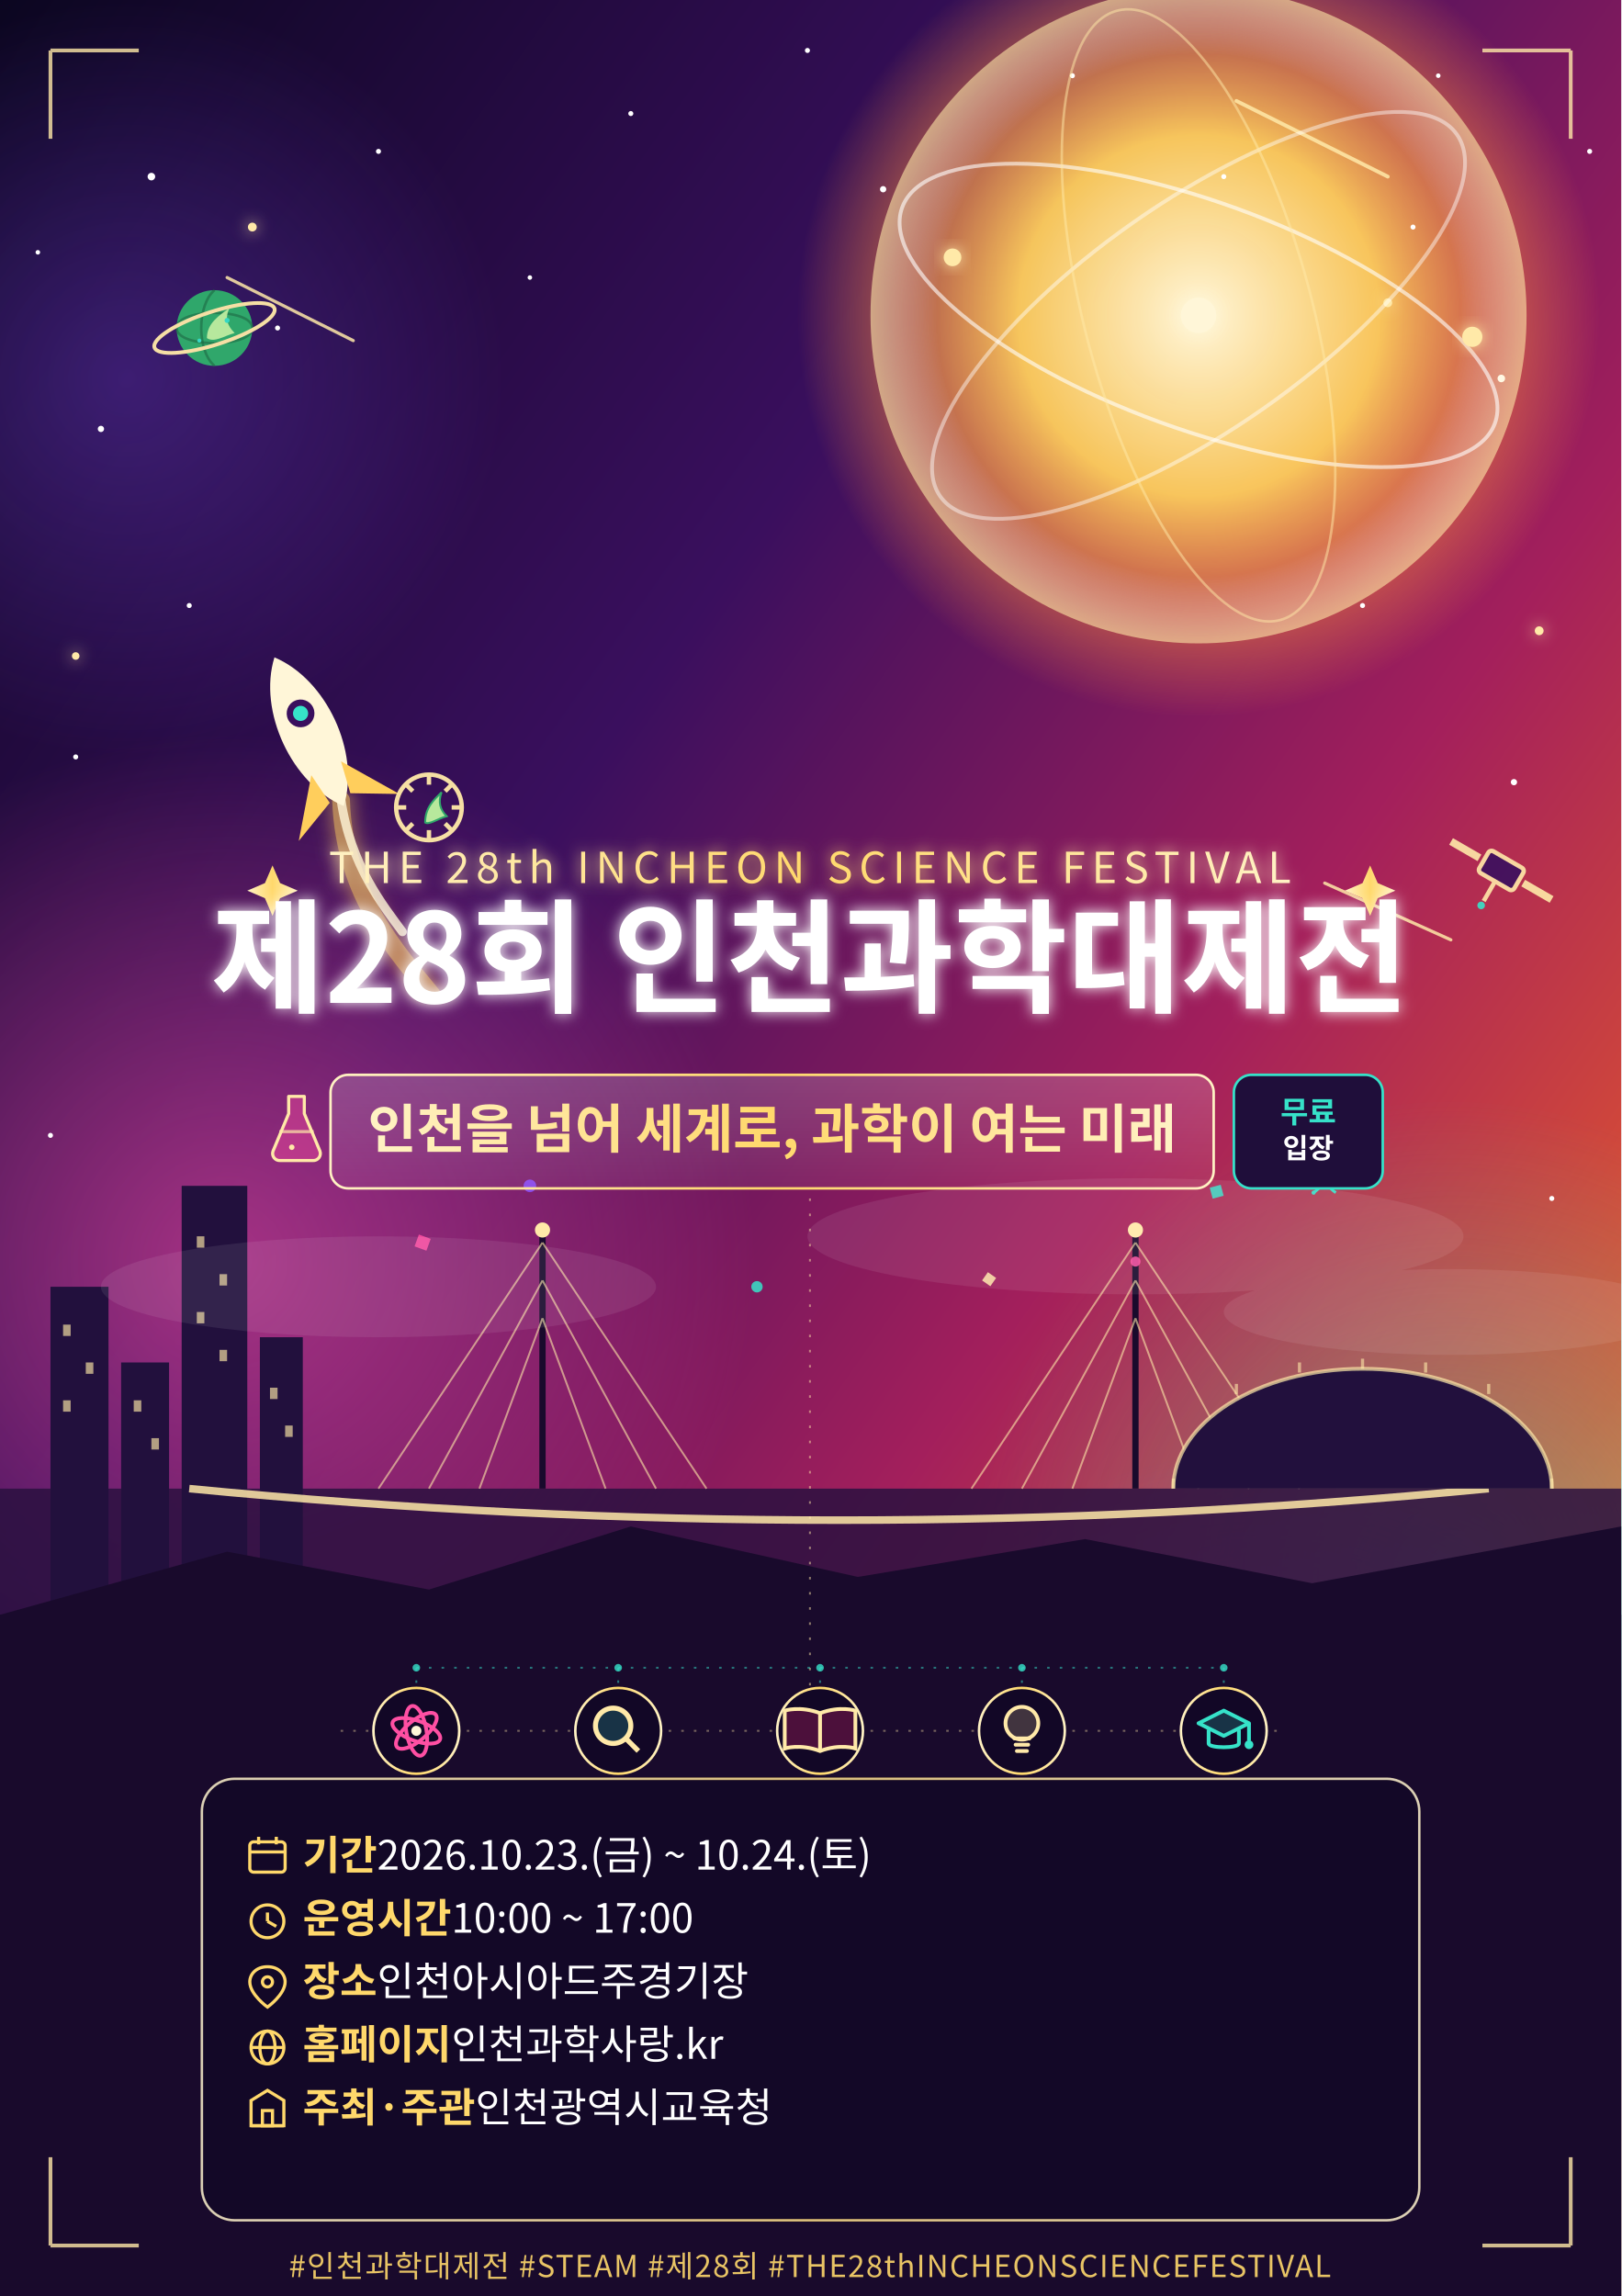
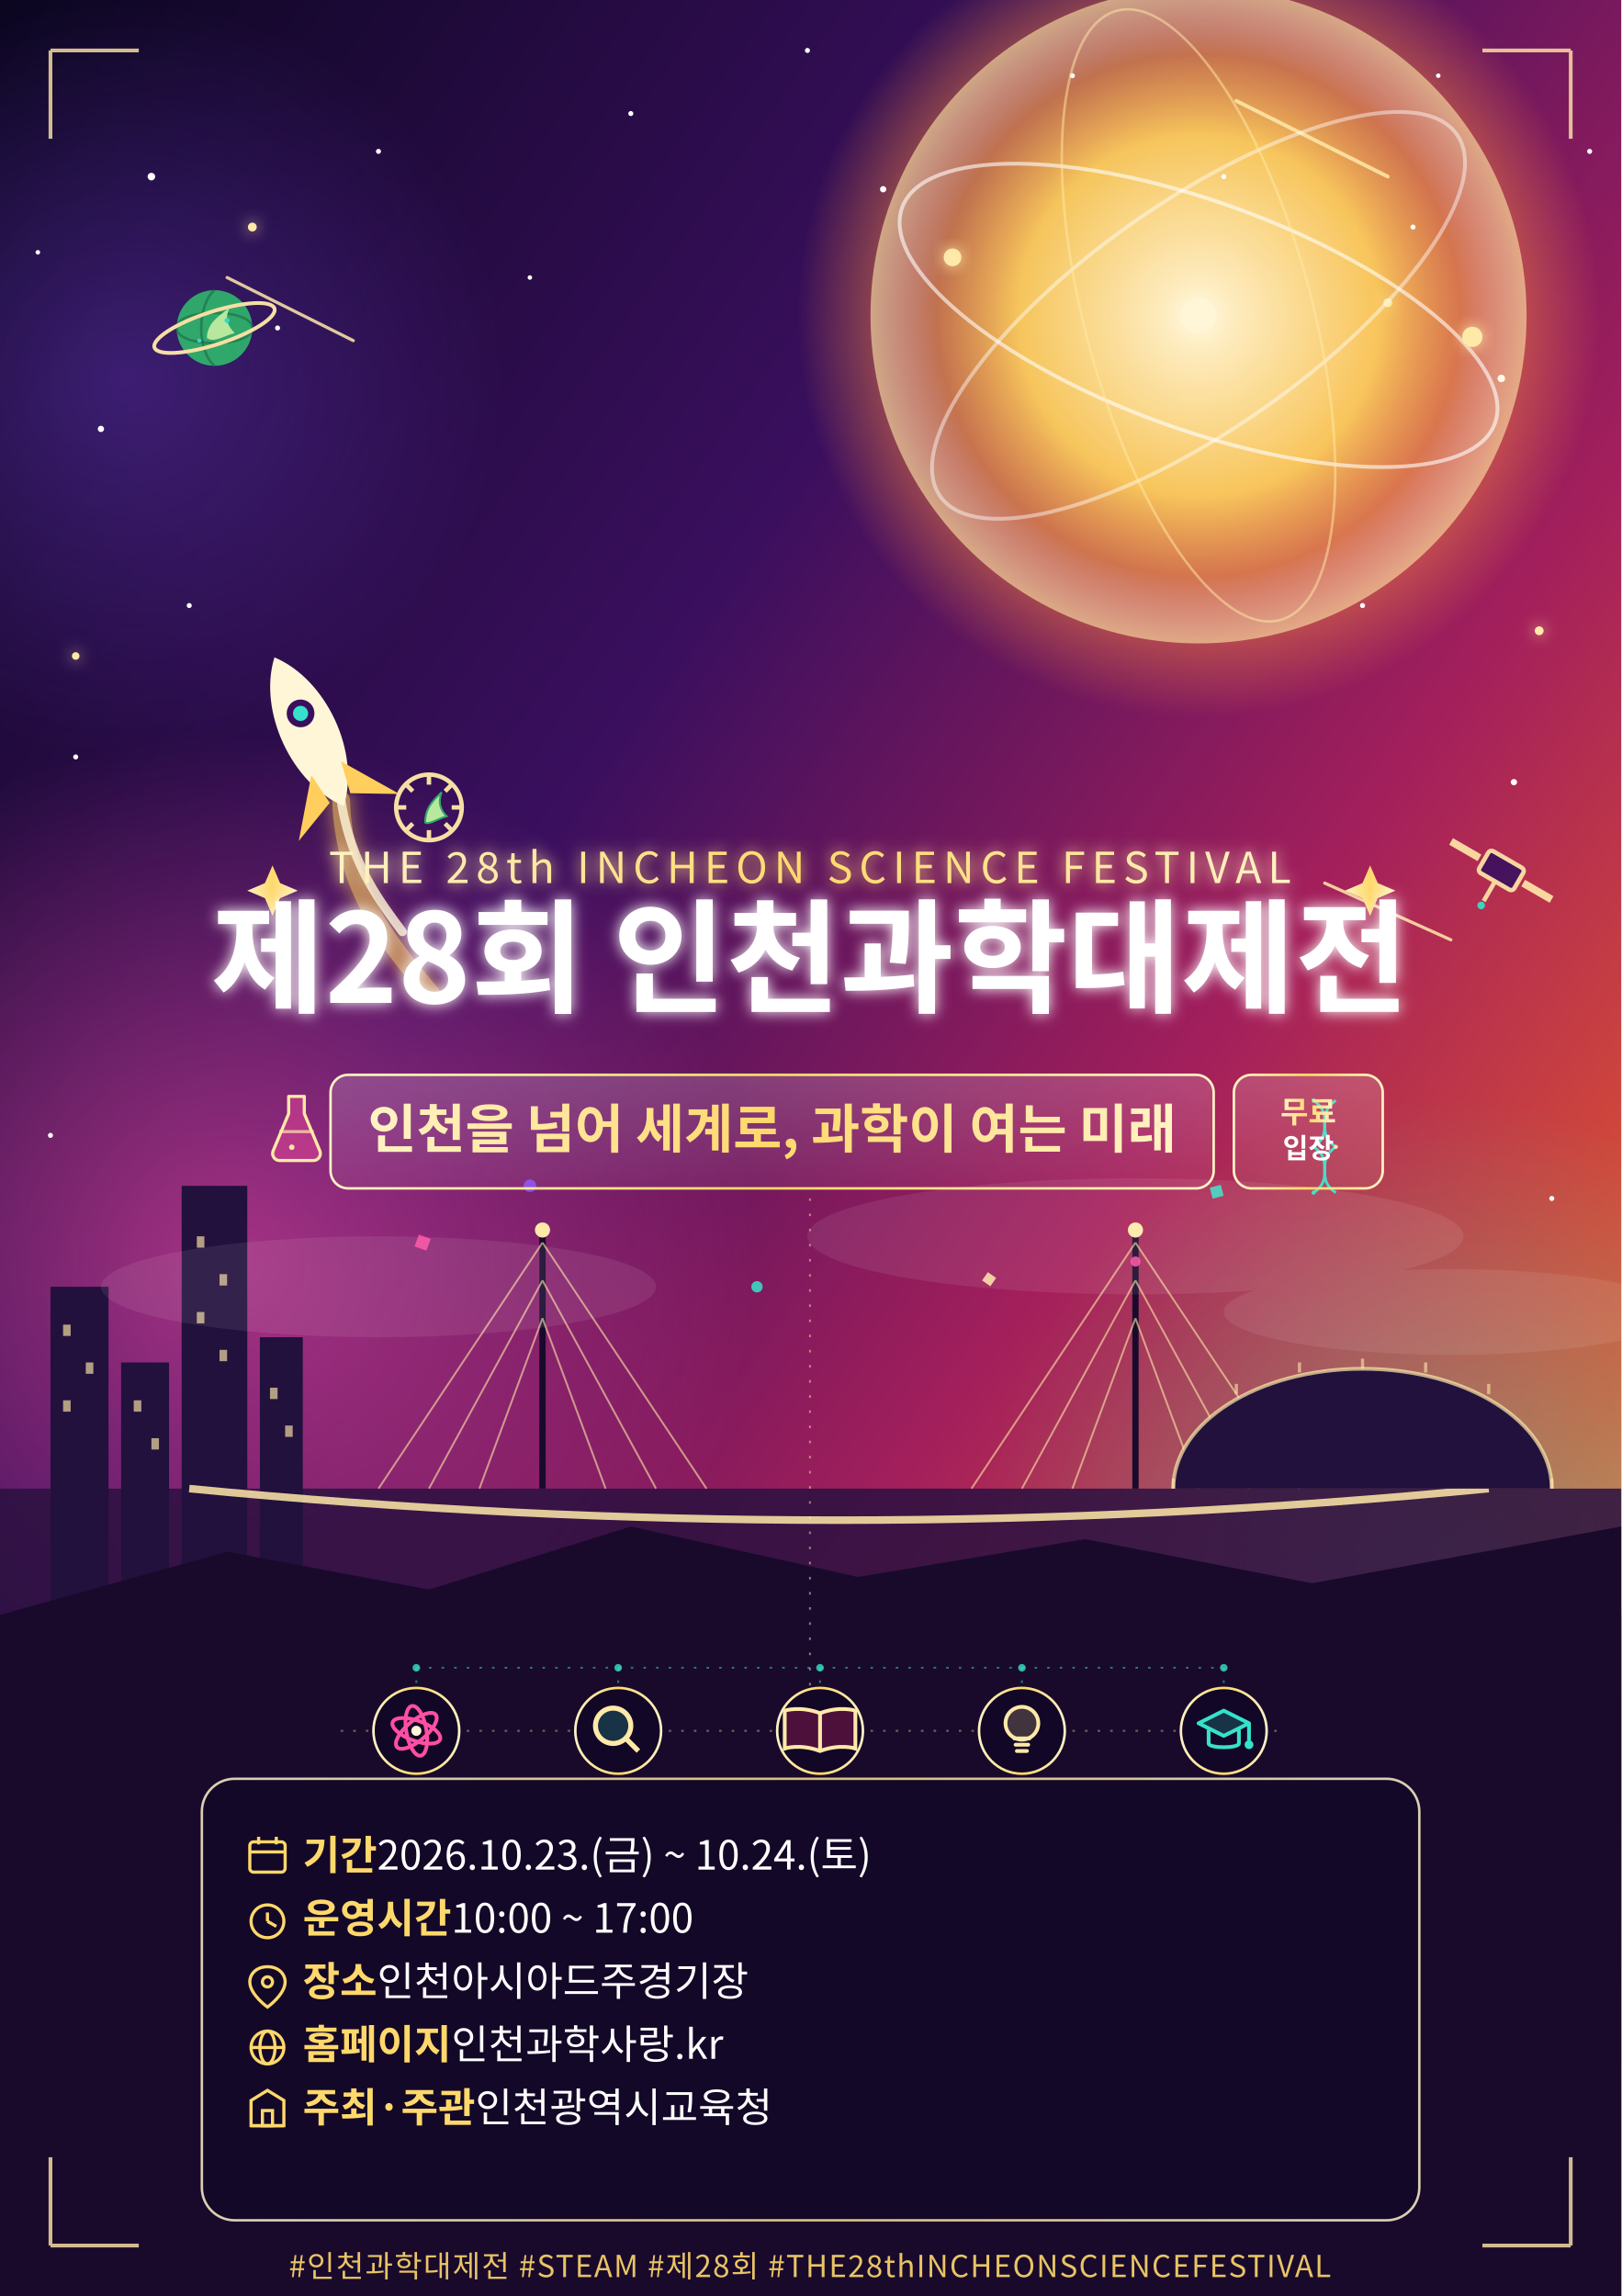
<svg xmlns="http://www.w3.org/2000/svg" width="257mm" height="364mm" viewBox="0 0 1285 1820" font-family="Noto Sans CJK KR, sans-serif">
  <defs>
    <linearGradient id="bg" x1="0%" y1="0%" x2="100%" y2="100%">
      <stop offset="0%" stop-color="#0b0620" />
      <stop offset="35%" stop-color="#3a0f5e" />
      <stop offset="60%" stop-color="#a31f5c" />
      <stop offset="80%" stop-color="#e0552f" />
      <stop offset="100%" stop-color="#ffc24b" />
    </linearGradient>
    <radialGradient id="sun" cx="50%" cy="50%" r="50%">
      <stop offset="0%" stop-color="#fff6d8" />
      <stop offset="45%" stop-color="#ffce5c" stop-opacity="0.95" />
      <stop offset="75%" stop-color="#ff8a3d" stop-opacity="0.55" />
      <stop offset="100%" stop-color="#ff8a3d" stop-opacity="0" />
    </radialGradient>
    <radialGradient id="nebulaPink" cx="50%" cy="50%" r="50%">
      <stop offset="0%" stop-color="#ff4fa3" stop-opacity="0.55" />
      <stop offset="100%" stop-color="#ff4fa3" stop-opacity="0" />
    </radialGradient>
    <radialGradient id="nebulaTeal" cx="50%" cy="50%" r="50%">
      <stop offset="0%" stop-color="#36e2c9" stop-opacity="0.4" />
      <stop offset="100%" stop-color="#36e2c9" stop-opacity="0" />
    </radialGradient>
    <radialGradient id="nebulaPurple" cx="50%" cy="50%" r="50%">
      <stop offset="0%" stop-color="#8a4dff" stop-opacity="0.5" />
      <stop offset="100%" stop-color="#8a4dff" stop-opacity="0" />
    </radialGradient>
    <linearGradient id="panel" x1="0%" y1="0%" x2="0%" y2="100%">
      <stop offset="0%" stop-color="#ffffff" stop-opacity="0.18" />
      <stop offset="100%" stop-color="#ffffff" stop-opacity="0.05" />
    </linearGradient>
    <linearGradient id="goldText" x1="0%" y1="0%" x2="100%" y2="0%">
      <stop offset="0%" stop-color="#fff2c4" />
      <stop offset="50%" stop-color="#ffd86b" />
      <stop offset="100%" stop-color="#fff2c4" />
    </linearGradient>
    <radialGradient id="ringGlow" cx="50%" cy="50%" r="50%">
      <stop offset="80%" stop-color="#ffffff" stop-opacity="0" />
      <stop offset="100%" stop-color="#ffe9a8" stop-opacity="0.6" />
    </radialGradient>
    <filter id="glow" x="-50%" y="-50%" width="200%" height="200%">
      <feGaussianBlur stdDeviation="6" result="b" />
      <feMerge>
        <feMergeNode in="b" />
        <feMergeNode in="SourceGraphic" />
      </feMerge>
    </filter>
  </defs>
  <rect x="0" y="0" width="1285" height="1820" fill="url(#bg)" />
  <circle cx="180" cy="1000" r="420" fill="url(#nebulaPink)" />
  <circle cx="1150" cy="1250" r="380" fill="url(#nebulaTeal)" />
  <circle cx="1000" cy="1500" r="350" fill="url(#nebulaPurple)" />
  <circle cx="100" cy="300" r="300" fill="url(#nebulaPurple)" opacity="0.6" />
  <circle cx="950" cy="250" r="320" fill="url(#sun)" />
  <g fill="#ffffff">
    <circle cx="120" cy="140" r="3" />
    <circle cx="220" cy="260" r="2" />
    <circle cx="80" cy="340" r="2.5" />
    <circle cx="300" cy="120" r="2" />
    <circle cx="1120" cy="180" r="2" />
    <circle cx="1190" cy="300" r="3" />
    <circle cx="60" cy="600" r="2" />
    <circle cx="1200" cy="620" r="2.5" />
    <circle cx="40" cy="900" r="2" />
    <circle cx="1230" cy="950" r="2" />
    <circle cx="500" cy="90" r="2" />
    <circle cx="700" cy="150" r="2.5" />
    <circle cx="850" cy="60" r="2" />
    <circle cx="150" cy="480" r="2" />
    <circle cx="1080" cy="480" r="2" />
    <circle cx="970" cy="140" r="2" />
    <circle cx="420" cy="220" r="1.8" />
    <circle cx="1260" cy="120" r="2" />
    <circle cx="30" cy="200" r="1.8" />
    <circle cx="640" cy="40" r="2" />
    <circle cx="1140" cy="60" r="1.8" />
  </g>
  <g fill="#ffe9a8" filter="url(#glow)">
    <circle cx="200" cy="180" r="3.5" />
    <circle cx="1100" cy="240" r="3.5" />
    <circle cx="60" cy="520" r="3" />
    <circle cx="1220" cy="500" r="3.5" />
  </g>
  <g stroke="#ffe9a8" stroke-linecap="round" opacity="0.85">
    <line x1="980" y1="80" x2="1100" y2="140" stroke-width="3" />
    <line x1="180" y1="220" x2="280" y2="270" stroke-width="2.5" />
    <line x1="1050" y1="700" x2="1150" y2="745" stroke-width="2.5" />
  </g>
  <path d="M0 1180 L1285 1180 L1285 1820 L0 1820 Z" fill="#2a1140" opacity="0.85" />
  <path d="M0 1280 L1285 1280 L1285 1820 L0 1820 Z" fill="#190a2c" />
  <g fill="#22103d">
    <rect x="40" y="1020" width="46" height="260" />
    <rect x="96" y="1080" width="38" height="200" />
    <rect x="144" y="940" width="52" height="340" />
    <rect x="206" y="1060" width="34" height="220" />
  </g>
  <g fill="#ffe9a8" opacity="0.65">
    <rect x="50" y="1050" width="6" height="9" />
    <rect x="68" y="1080" width="6" height="9" />
    <rect x="50" y="1110" width="6" height="9" />
    <rect x="106" y="1110" width="6" height="9" />
    <rect x="120" y="1140" width="6" height="9" />
    <rect x="156" y="980" width="6" height="9" />
    <rect x="174" y="1010" width="6" height="9" />
    <rect x="156" y="1040" width="6" height="9" />
    <rect x="174" y="1070" width="6" height="9" />
    <rect x="214" y="1100" width="6" height="9" />
    <rect x="226" y="1130" width="6" height="9" />
  </g>
  <g stroke="#190a2c" stroke-width="5">
    <line x1="430" y1="1180" x2="430" y2="980" />
    <line x1="900" y1="1180" x2="900" y2="980" />
  </g>
  <circle cx="430" cy="975" r="6" fill="#ffe9a8" />
  <circle cx="900" cy="975" r="6" fill="#ffe9a8" />
  <g stroke="#ffe9a8" stroke-width="1.5" opacity="0.6">
    <line x1="430" y1="985" x2="300" y2="1180" />
    <line x1="430" y1="1015" x2="340" y2="1180" />
    <line x1="430" y1="1045" x2="380" y2="1180" />
    <line x1="430" y1="985" x2="560" y2="1180" />
    <line x1="430" y1="1015" x2="520" y2="1180" />
    <line x1="430" y1="1045" x2="480" y2="1180" />
    <line x1="900" y1="985" x2="770" y2="1180" />
    <line x1="900" y1="1015" x2="810" y2="1180" />
    <line x1="900" y1="1045" x2="850" y2="1180" />
    <line x1="900" y1="985" x2="1030" y2="1180" />
    <line x1="900" y1="1015" x2="990" y2="1180" />
    <line x1="900" y1="1045" x2="950" y2="1180" />
  </g>
  <path d="M150 1180 Q665 1230 1180 1180" stroke="#ffe9a8" stroke-width="6" fill="none" opacity="0.85" />
  <g transform="translate(1080,1180)">
    <path d="M-150 0 A150 95 0 0 1 150 0 Z" fill="#22103d" />
    <path d="M-150 0 A150 95 0 0 1 150 0" fill="none" stroke="#ffe9a8" stroke-width="3" opacity="0.7" />
    <path d="M-150 0 L-150 -8 M-100 -75 L-100 -83 M-50 -92 L-50 -100 M0 -95 L0 -103 M50 -92 L50 -100 M100 -75 L100 -83 M150 0 L150 -8" stroke="#ffe9a8" stroke-width="2.5" opacity="0.6" />
  </g>
  <path d="M0 1280 L180 1230 L340 1260 L500 1210 L680 1250 L860 1220 L1040 1255 L1285 1210 L1285 1820 L0 1820 Z" fill="#190a2c" />
  <g transform="translate(950,250)">
    <circle r="260" fill="url(#ringGlow)" />
    <ellipse rx="250" ry="90" fill="none" stroke="#ffffff" stroke-width="3" opacity="0.6" transform="rotate(20)" />
    <ellipse rx="250" ry="90" fill="none" stroke="#ffffff" stroke-width="3" opacity="0.45" transform="rotate(-35)" />
    <ellipse rx="250" ry="90" fill="none" stroke="#ffe9a8" stroke-width="2" opacity="0.5" transform="rotate(75)" />
    <circle r="14" fill="#fff6d8" filter="url(#glow)" />
    <circle cx="217" cy="17" r="8" fill="#ffe9a8" filter="url(#glow)" />
    <circle cx="-195" cy="-46" r="7" fill="#ffe9a8" filter="url(#glow)" />
  </g>
  <g transform="translate(245,580) rotate(-25)">
    <path d="M0 60 C-30 130 -10 190 0 230" stroke="#ffce5c" stroke-width="14" fill="none" opacity="0.6" stroke-linecap="round" filter="url(#glow)" />
    <path d="M0 60 C-15 110 -5 150 0 175" stroke="#fff6d8" stroke-width="7" fill="none" opacity="0.8" stroke-linecap="round" />
    <path d="M0 -65 C30 -32 30 32 0 65 C-30 32 -30 -32 0 -65 Z" fill="#fff6d8" />
    <path d="M-13 32 L-44 75 L-9 58 Z" fill="#ffce5c" />
    <path d="M13 32 L44 75 L9 58 Z" fill="#ffce5c" />
    <circle cx="0" cy="-16" r="11" fill="#3a0f5e" />
    <circle cx="0" cy="-16" r="6" fill="#36e2c9" />
  </g>
  <g transform="translate(1190,690) rotate(30)" stroke="#ffe9a8" stroke-width="3.5" fill="none" opacity="0.9">
    <rect x="-16" y="-10" width="32" height="20" rx="3" fill="#3a0f5e" />
    <rect x="-46" y="-3" width="26" height="6" fill="#ffe9a8" stroke="none" />
    <rect x="20" y="-3" width="26" height="6" fill="#ffe9a8" stroke="none" />
    <line x1="0" y1="10" x2="0" y2="28" />
    <circle cx="0" cy="32" r="3" fill="#36e2c9" stroke="none" />
  </g>
  <g transform="translate(170,260)" opacity="0.95">
    <circle r="30" fill="#2fae6b" />
    <path d="M-30 0 C-30 -16 30 -16 30 0 C30 16 -30 16 -30 0 Z" fill="none" stroke="#1d6b41" stroke-width="2" opacity="0.6" />
    <path d="M0 -30 C-14 -18 -14 18 0 30" fill="none" stroke="#1d6b41" stroke-width="2" opacity="0.6" />
    <path d="M-6 8 C-6 -4 4 -10 12 -16 C8 -8 10 -2 16 4 C8 6 0 12 -6 8 Z" fill="#bdf2a0" />
    <circle cx="10" cy="-6" r="2" fill="#36e2c9" />
    <circle cx="-12" cy="10" r="1.6" fill="#36e2c9" />
    <ellipse rx="50" ry="13" fill="none" stroke="#ffe9a8" stroke-width="3" transform="rotate(-18)" />
  </g>
  <g transform="translate(340,640)" opacity="0.95">
    <g fill="none" stroke="#ffe9a8" stroke-width="3.5">
      <circle r="26" />
      <path d="M0 -26 v8 M0 18 v8 M-26 0 h8 M18 0 h8 M-18.4 -18.4 l5.6 5.6 M12.8 12.8 l5.6 5.6 M-18.4 18.4 l5.6 -5.6 M12.8 -12.8 l5.6 -5.6" />
    </g>
    <path d="M-3 12 C-3 0 4 -6 10 -12 C7 -4 9 2 14 7 C7 9 0 14 -3 12 Z" fill="#bdf2a0" stroke="#2fae6b" stroke-width="1.5" />
  </g>
  <g transform="translate(235,897) scale(0.62)" stroke="#ffe9a8" stroke-width="4" stroke-linejoin="round">
    <path d="M-10 -45 h20 v22 l20 48 a9 9 0 0 1 -9 12 h-42 a9 9 0 0 1 -9 -12 l20 -48 Z" fill="#ff4fa3" fill-opacity="0.4" />
    <path d="M-22 0 h44" opacity="0.7" />
    <circle cx="-6" cy="20" r="3.5" fill="#ffe9a8" stroke="none" />
  </g>
  <g transform="translate(1050,897) scale(0.55)" stroke="#36e2c9" stroke-width="4" fill="none" opacity="0.95">
    <path d="M-16 -45 C16 -22 -16 0 16 22 C-16 44 16 66 -16 88" />
    <path d="M16 -45 C-16 -22 16 0 -16 22 C16 44 -16 66 16 88" />
    <circle cx="-16" cy="-45" r="3" fill="#36e2c9" stroke="none" />
    <circle cx="16" cy="22" r="3" fill="#ffe9a8" stroke="none" />
    <circle cx="-16" cy="88" r="3" fill="#36e2c9" stroke="none" />
  </g>
  <line x1="642" y1="950" x2="642" y2="1372" stroke="#ffe9a8" stroke-width="1.5" stroke-dasharray="2 10" opacity="0.5" />
  <g transform="translate(0,1372)">
    <path d="M330 -50 L490 -50 L650 -50 L810 -50 L970 -50 M330 -50 L330 0 M490 -50 L490 0 M650 -50 L650 0 M810 -50 L810 0 M970 -50 L970 0" stroke="#36e2c9" stroke-width="1.5" stroke-dasharray="2 8" opacity="0.5" fill="none" />
    <circle cx="330" cy="-50" r="3" fill="#36e2c9" opacity="0.8" />
    <circle cx="490" cy="-50" r="3" fill="#36e2c9" opacity="0.8" />
    <circle cx="650" cy="-50" r="3" fill="#36e2c9" opacity="0.8" />
    <circle cx="810" cy="-50" r="3" fill="#36e2c9" opacity="0.8" />
    <circle cx="970" cy="-50" r="3" fill="#36e2c9" opacity="0.8" />
    <line x1="270" y1="0" x2="1015" y2="0" stroke="#ffe9a8" stroke-width="1.5" stroke-dasharray="2 8" opacity="0.4" />
    <g transform="translate(330,0)">
      <circle r="34" fill="#120726" stroke="url(#goldText)" stroke-width="2" />
      <g stroke="#ff4fa3" stroke-width="3" fill="none">
        <ellipse rx="20" ry="8" transform="rotate(20)" />
        <ellipse rx="20" ry="8" transform="rotate(-40)" />
        <ellipse rx="20" ry="8" transform="rotate(80)" />
        <circle r="4" fill="#fff6d8" stroke="none" />
      </g>
    </g>
    <g transform="translate(490,0)">
      <circle r="34" fill="#120726" stroke="url(#goldText)" stroke-width="2" />
      <g stroke="#ffe9a8" stroke-width="4" fill="none">
        <circle r="14" fill="#36e2c9" fill-opacity="0.2" cx="-4" cy="-4" />
        <line x1="6" y1="6" x2="16" y2="16" />
      </g>
    </g>
    <g transform="translate(650,0)">
      <circle r="34" fill="#120726" stroke="url(#goldText)" stroke-width="2" />
      <g stroke="#ffe9a8" stroke-width="3" fill="none">
        <path d="M0 -14 C-16 -20 -28 -16 -28 -16 V14 C-28 14 -16 10 0 16 C16 10 28 14 28 14 V-16 C28 -16 16 -20 0 -14 Z" fill="#a31f5c" fill-opacity="0.4" />
        <line x1="0" y1="-14" x2="0" y2="16" />
      </g>
    </g>
    <g transform="translate(810,0)">
      <circle r="34" fill="#120726" stroke="url(#goldText)" stroke-width="2" />
      <circle cx="0" cy="-6" r="13" fill="#ffe9a8" fill-opacity="0.2" stroke="#ffe9a8" stroke-width="3" />
      <path d="M-6 6 h12 M-5 11 h10 M-4 16 h8" stroke="#ffe9a8" stroke-width="3" stroke-linecap="round" />
    </g>
    <g transform="translate(970,0)">
      <circle r="34" fill="#120726" stroke="url(#goldText)" stroke-width="2" />
      <g stroke="#36e2c9" stroke-width="3" fill="none" stroke-linejoin="round">
        <path d="M0 -16 L20 -6 L0 4 L-20 -6 Z" fill="#36e2c9" fill-opacity="0.2" />
        <path d="M-12 -1 V10 C-12 14 12 14 12 10 V-1" />
        <line x1="20" y1="-6" x2="20" y2="8" />
        <circle cx="20" cy="11" r="2" fill="#36e2c9" />
      </g>
    </g>
  </g>
  <g opacity="0.85">
    <rect x="330" y="980" width="10" height="10" fill="#ff4fa3" transform="rotate(20 335 985)" />
    <rect x="960" y="940" width="9" height="9" fill="#36e2c9" transform="rotate(-15 965 945)" />
    <rect x="780" y="1010" width="8" height="8" fill="#ffe9a8" transform="rotate(35 784 1014)" />
    <circle cx="420" cy="940" r="5" fill="#8a4dff" />
    <circle cx="900" cy="1000" r="4" fill="#ff4fa3" />
    <circle cx="600" cy="1020" r="4.5" fill="#36e2c9" />
  </g>
  <g fill="#ffffff" opacity="0.08">
    <ellipse cx="300" cy="1020" rx="220" ry="40" />
    <ellipse cx="900" cy="980" rx="260" ry="46" />
    <ellipse cx="1150" cy="1040" rx="180" ry="34" />
  </g>
  <g stroke="#ffe9a8" stroke-width="3" opacity="0.8" fill="none">
    <path d="M40 40 h70 M40 40 v70" />
    <path d="M1245 40 h-70 M1245 40 v70" />
    <path d="M40 1780 h70 M40 1780 v-70" />
    <path d="M1245 1780 h-70 M1245 1780 v-70" />
  </g>
  <g fill="url(#goldText)">
    <path d="M210 700 l6 -14 l6 14 l14 6 l-14 6 l-6 14 l-6 -14 l-14 -6 Z" />
    <path d="M1080 700 l6 -14 l6 14 l14 6 l-14 6 l-6 14 l-6 -14 l-14 -6 Z" />
  </g>
  <text x="642" y="700" text-anchor="middle" fill="url(#goldText)" font-size="34" letter-spacing="5" filter="url(#glow)">THE 28th INCHEON SCIENCE FESTIVAL</text>
  <text x="642" y="795" text-anchor="middle" fill="#ffffff" font-size="98" font-weight="700" filter="url(#glow)">제28회 인천과학대제전</text>
  <rect x="262" y="852" width="700" height="90" rx="14" fill="url(#panel)" stroke="url(#goldText)" stroke-width="2" />
  <text x="612" y="910" text-anchor="middle" fill="url(#goldText)" font-size="42" font-weight="700">인천을 넘어 세계로, 과학이 여는 미래</text>
-   <rect x="978" y="852" width="118" height="90" rx="14" fill="#1f0e3a" stroke="#36e2c9" stroke-width="2" />
-   <text x="1037" y="890" text-anchor="middle" fill="#36e2c9" font-size="24" font-weight="700">무료</text>
+   <rect x="978" y="852" width="118" height="90" rx="14" fill="url(#panel)" stroke="url(#goldText)" stroke-width="2" />
+   <text x="1037" y="890" text-anchor="middle" fill="url(#goldText)" font-size="24" font-weight="700">무료</text>
  <text x="1037" y="918" text-anchor="middle" fill="#ffffff" font-size="22" font-weight="700">입장</text>
  <rect x="160" y="1410" width="965" height="350" rx="26" fill="#120726" opacity="0.8" stroke="url(#goldText)" stroke-width="2" />
  <rect x="160" y="1410" width="965" height="350" rx="26" fill="none" stroke="#ffffff" stroke-width="1" opacity="0.25" />
  <g stroke="#ffd86b" stroke-width="2.5" fill="none">
    <g transform="translate(212,1473)">
      <rect x="-14" y="-13" width="28" height="24" rx="3" />
      <line x1="-14" y1="-5" x2="14" y2="-5" />
      <line x1="-7" y1="-17" x2="-7" y2="-11" />
      <line x1="7" y1="-17" x2="7" y2="-11" />
    </g>
    <g transform="translate(212,1523)">
      <circle r="13" />
      <line x1="0" y1="-7" x2="0" y2="0" />
      <line x1="0" y1="0" x2="7" y2="4" />
    </g>
    <g transform="translate(212,1573)">
      <path d="M0 -14 C9 -14 14 -8 14 -2 C14 8 0 18 0 18 C0 18 -14 8 -14 -2 C-14 -8 -9 -14 0 -14 Z" />
      <circle cx="0" cy="-2" r="4" />
    </g>
    <g transform="translate(212,1623)">
      <circle r="13" />
      <ellipse rx="6" ry="13" />
      <line x1="-13" y1="0" x2="13" y2="0" />
    </g>
    <g transform="translate(212,1673)">
      <path d="M-13 12 V-8 L0 -16 L13 -8 V12 Z" />
      <line x1="-13" y1="12" x2="13" y2="12" />
      <rect x="-4" y="0" width="8" height="12" />
    </g>
  </g>
  <g fill="#ffffff" font-size="32">
    <text x="240" y="1482">
      <tspan fill="#ffd86b" font-weight="700">기간 </tspan>2026.10.23.(금) ~ 10.24.(토)</text>
    <text x="240" y="1532">
      <tspan fill="#ffd86b" font-weight="700">운영시간 </tspan>10:00 ~ 17:00</text>
    <text x="240" y="1582">
      <tspan fill="#ffd86b" font-weight="700">장소 </tspan>인천아시아드주경기장</text>
    <text x="240" y="1632">
      <tspan fill="#ffd86b" font-weight="700">홈페이지 </tspan>인천과학사랑.kr</text>
    <text x="240" y="1682">
      <tspan fill="#ffd86b" font-weight="700">주최·주관 </tspan>인천광역시교육청</text>
  </g>
  <text x="642" y="1805" text-anchor="middle" fill="#ffd86b" font-size="24" opacity="0.9" letter-spacing="1">#인천과학대제전 #STEAM #제28회 #THE28thINCHEONSCIENCEFESTIVAL</text>
</svg>
